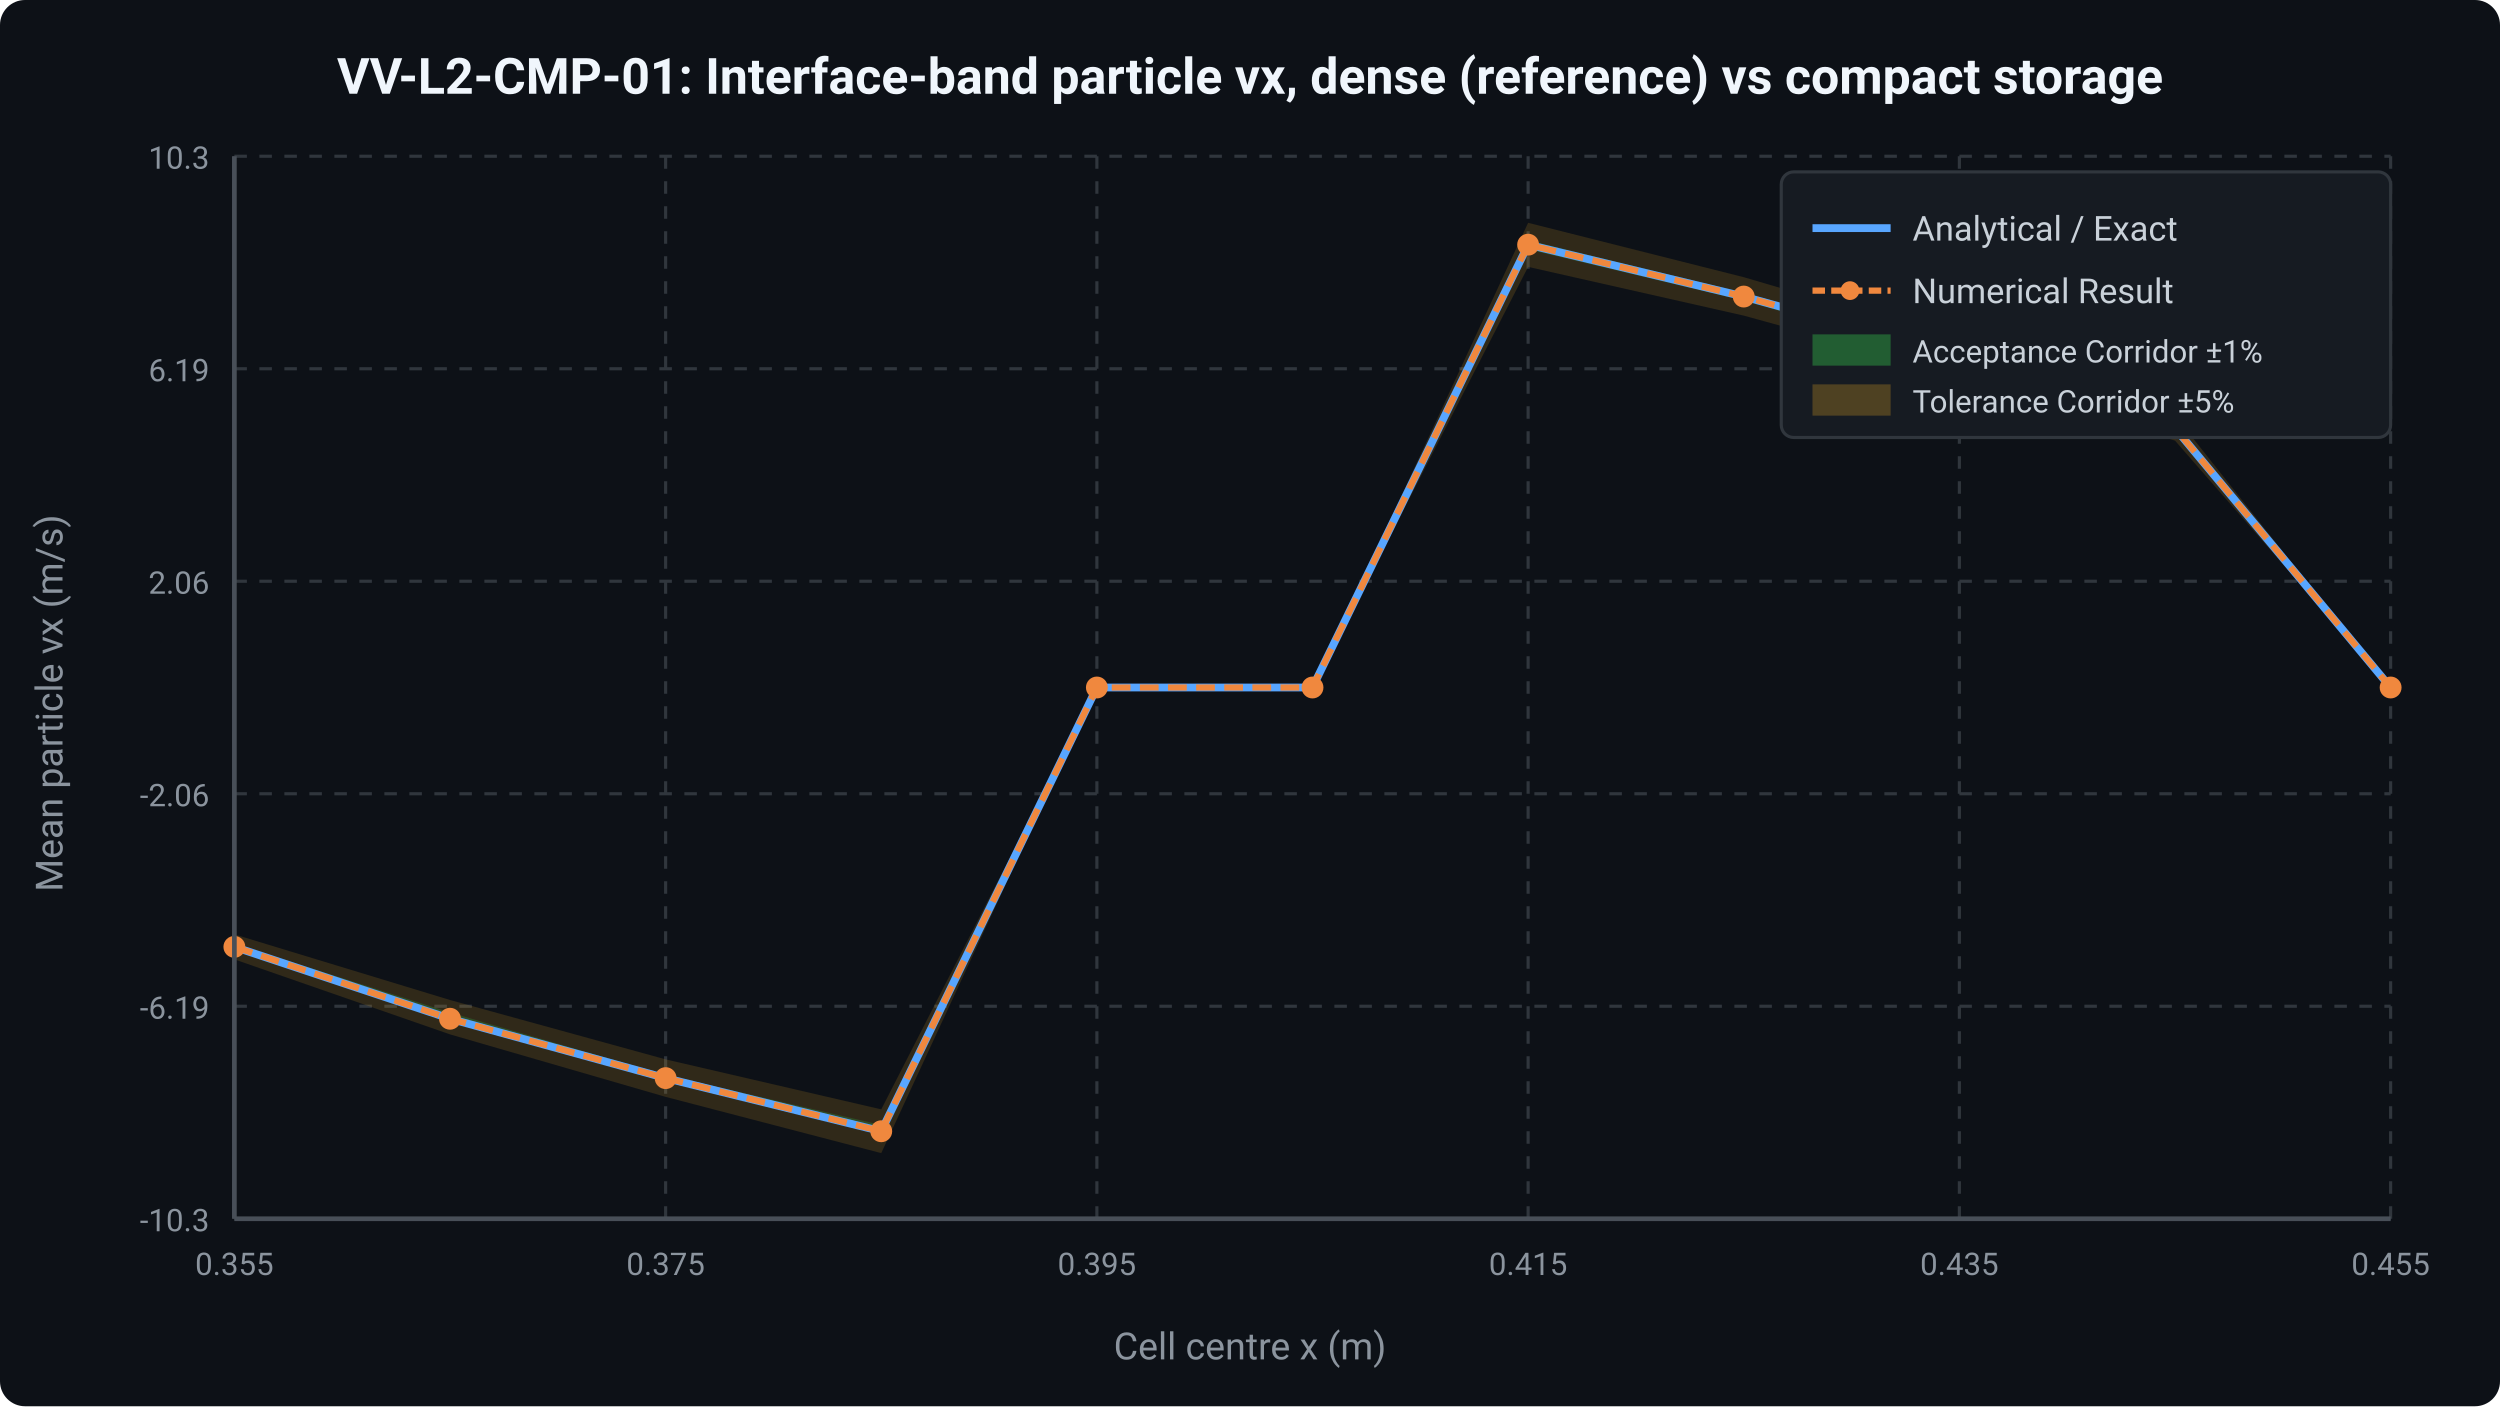
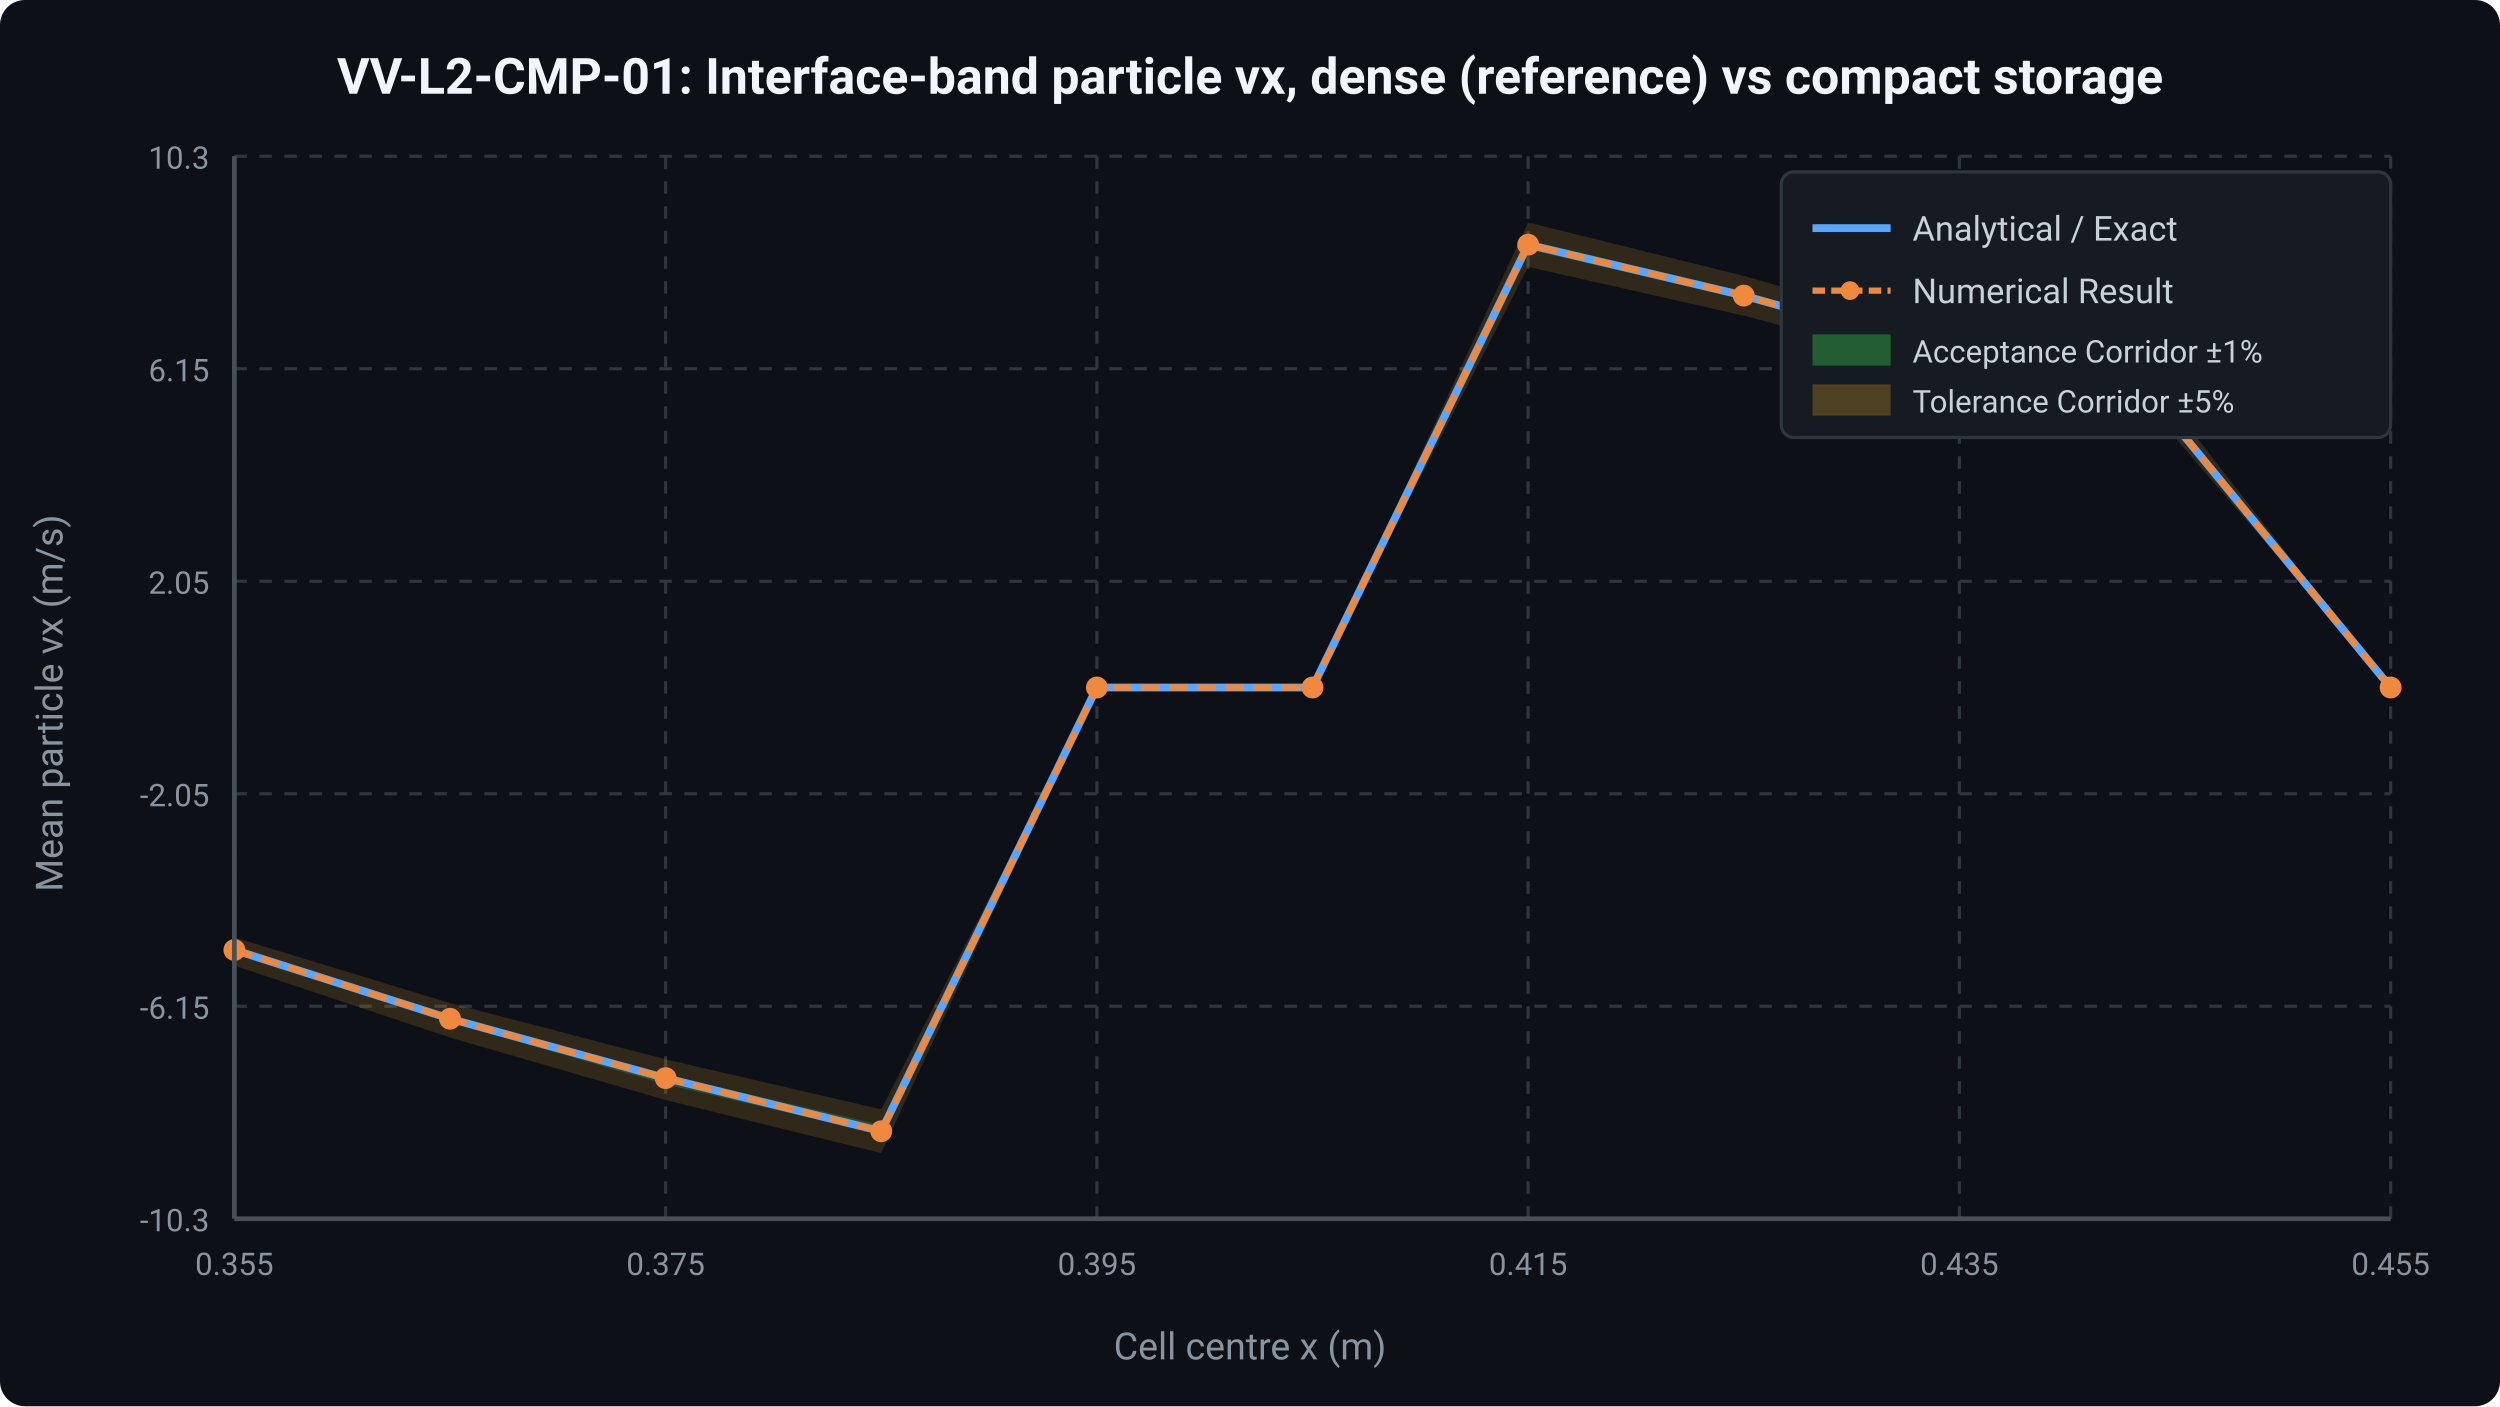
<svg xmlns="http://www.w3.org/2000/svg" viewBox="0 0 800 450" width="800" height="450">
  <style>
    text { font-family: -apple-system, BlinkMacSystemFont, 'Segoe UI', Roboto, Helvetica, Arial, sans-serif; fill: #c9d1d9; }
    .title { font-size: 16px; font-weight: 600; fill: #f0f6fc; }
    .axis-label { font-size: 12px; fill: #8b949e; }
    .tick { font-size: 10px; fill: #8b949e; }
    .grid { stroke: #30363d; stroke-width: 1; stroke-dasharray: 4,4; }
    .axis-line { stroke: #484f58; stroke-width: 1.5; }
    .exact-curve { fill: none; stroke: #58a6ff; stroke-width: 2.5; }
    .num-curve { fill: none; stroke: #f0883e; stroke-width: 2.0; stroke-dasharray: 6,3; }
    .corridor-yellow { fill: rgba(210, 153, 34, 0.18); }
    .corridor-green { fill: rgba(46, 160, 67, 0.30); }
  </style>
  <rect width="800" height="450" fill="#0d1117" rx="8" />
  <text x="400" y="30" text-anchor="middle" class="title">VV-L2-CMP-01: Interface-band particle vx, dense (reference) vs compact storage</text>
  <line x1="75" y1="390" x2="765" y2="390" class="grid" />
  <text x="67" y="394" text-anchor="end" class="tick">-10.3</text>
  <line x1="75" y1="322" x2="765" y2="322" class="grid" />
-   <text x="67" y="326" text-anchor="end" class="tick">-6.19</text>
+   <text x="67" y="326" text-anchor="end" class="tick">-6.15</text>
  <line x1="75" y1="254" x2="765" y2="254" class="grid" />
-   <text x="67" y="258" text-anchor="end" class="tick">-2.06</text>
+   <text x="67" y="258" text-anchor="end" class="tick">-2.05</text>
  <line x1="75" y1="186" x2="765" y2="186" class="grid" />
-   <text x="67" y="190" text-anchor="end" class="tick">2.06</text>
+   <text x="67" y="190" text-anchor="end" class="tick">2.05</text>
  <line x1="75" y1="118" x2="765" y2="118" class="grid" />
-   <text x="67" y="122" text-anchor="end" class="tick">6.19</text>
+   <text x="67" y="122" text-anchor="end" class="tick">6.15</text>
  <line x1="75" y1="50" x2="765" y2="50" class="grid" />
  <text x="67" y="54" text-anchor="end" class="tick">10.3</text>
  <line x1="75" y1="50" x2="75" y2="390" class="grid" />
  <text x="75" y="408" text-anchor="middle" class="tick">0.355</text>
  <line x1="213" y1="50" x2="213" y2="390" class="grid" />
  <text x="213" y="408" text-anchor="middle" class="tick">0.375</text>
  <line x1="351" y1="50" x2="351" y2="390" class="grid" />
  <text x="351" y="408" text-anchor="middle" class="tick">0.395</text>
  <line x1="489" y1="50" x2="489" y2="390" class="grid" />
  <text x="489" y="408" text-anchor="middle" class="tick">0.415</text>
  <line x1="627" y1="50" x2="627" y2="390" class="grid" />
  <text x="627" y="408" text-anchor="middle" class="tick">0.435</text>
  <line x1="765" y1="50" x2="765" y2="390" class="grid" />
  <text x="765" y="408" text-anchor="middle" class="tick">0.455</text>
-   <path class="corridor-yellow" d="M 75 307 L 144 331 L 213 351 L 282 369 L 351 220 L 420 220 L 489 71.3 L 558 88.7 L 627 109 L 696 133 L 765 220 L 765 220 L 696 141 L 627 120 L 558 101 L 489 85.4 L 420 220 L 351 220 L 282 355 L 213 339 L 144 320 L 75 299 Z" />
-   <path class="corridor-green" d="M 75 304 L 144 327 L 213 346 L 282 363 L 351 220 L 420 220 L 489 76.9 L 558 93.7 L 627 113 L 696 136 L 765 220 L 765 220 L 696 138 L 627 116 L 558 96.2 L 489 79.8 L 420 220 L 351 220 L 282 360 L 213 344 L 144 324 L 75 302 Z" />
-   <path class="exact-curve" d="M 75 303 L 144 326 L 213 345 L 282 362 L 351 220 L 420 220 L 489 78.3 L 558 94.9 L 627 114 L 696 137 L 765 220 " />
-   <path class="num-curve" d="M 75 303 L 144 326 L 213 345 L 282 362 L 351 220 L 420 220 L 489 78.3 L 558 94.9 L 627 114 L 696 137 L 765 220 " />
-   <circle cx="75" cy="303" r="3.5" fill="#f0883e" />
+   <path class="corridor-yellow" d="M 75 309 L 144 332 L 213 352 L 282 369 L 351 220 L 420 220 L 489 71.2 L 558 88.3 L 627 108 L 696 131 L 765 220 L 765 220 L 696 140 L 627 119 L 558 101 L 489 85.4 L 420 220 L 351 220 L 282 355 L 213 339 L 144 321 L 75 300 Z" />
+   <path class="corridor-green" d="M 75 305 L 144 327 L 213 347 L 282 363 L 351 220 L 420 220 L 489 76.9 L 558 93.3 L 627 113 L 696 135 L 765 220 L 765 220 L 696 136 L 627 115 L 558 95.8 L 489 79.8 L 420 220 L 351 220 L 282 360 L 213 344 L 144 325 L 75 304 Z" />
+   <path class="exact-curve" d="M 75 304 L 144 326 L 213 345 L 282 362 L 351 220 L 420 220 L 489 78.3 L 558 94.6 L 627 114 L 696 136 L 765 220 " />
+   <path class="num-curve" d="M 75 304 L 144 326 L 213 345 L 282 362 L 351 220 L 420 220 L 489 78.3 L 558 94.6 L 627 114 L 696 136 L 765 220 " />
+   <circle cx="75" cy="304" r="3.5" fill="#f0883e" />
  <circle cx="144" cy="326" r="3.5" fill="#f0883e" />
  <circle cx="213" cy="345" r="3.5" fill="#f0883e" />
  <circle cx="282" cy="362" r="3.5" fill="#f0883e" />
  <circle cx="351" cy="220" r="3.5" fill="#f0883e" />
  <circle cx="420" cy="220" r="3.5" fill="#f0883e" />
  <circle cx="489" cy="78.3" r="3.5" fill="#f0883e" />
-   <circle cx="558" cy="94.9" r="3.5" fill="#f0883e" />
+   <circle cx="558" cy="94.6" r="3.5" fill="#f0883e" />
  <circle cx="627" cy="114" r="3.5" fill="#f0883e" />
-   <circle cx="696" cy="137" r="3.5" fill="#f0883e" />
+   <circle cx="696" cy="136" r="3.5" fill="#f0883e" />
  <circle cx="765" cy="220" r="3.5" fill="#f0883e" />
  <line x1="75" y1="390" x2="765" y2="390" class="axis-line" />
  <line x1="75" y1="50" x2="75" y2="390" class="axis-line" />
  <text x="400" y="435" text-anchor="middle" class="axis-label">Cell centre x (m)</text>
  <text x="20" y="225" text-anchor="middle" transform="rotate(-90 20 225)" class="axis-label">Mean particle vx (m/s)</text>
  <rect x="570" y="55" width="195" height="85" fill="#161b22" stroke="#30363d" rx="4" />
  <line x1="580" y1="73" x2="605" y2="73" stroke="#58a6ff" stroke-width="2.5" />
  <text x="612" y="77" font-size="11">Analytical / Exact</text>
  <line x1="580" y1="93" x2="605" y2="93" stroke="#f0883e" stroke-width="2.0" stroke-dasharray="4,2" />
  <circle cx="592" cy="93" r="3" fill="#f0883e" />
  <text x="612" y="97" font-size="11">Numerical Result</text>
  <rect x="580" y="107" width="25" height="10" fill="rgba(46,160,67,0.5)" />
  <text x="612" y="116" font-size="10">Acceptance Corridor ±1%</text>
  <rect x="580" y="123" width="25" height="10" fill="rgba(210,153,34,0.3)" />
  <text x="612" y="132" font-size="10">Tolerance Corridor ±5%</text>
</svg>
